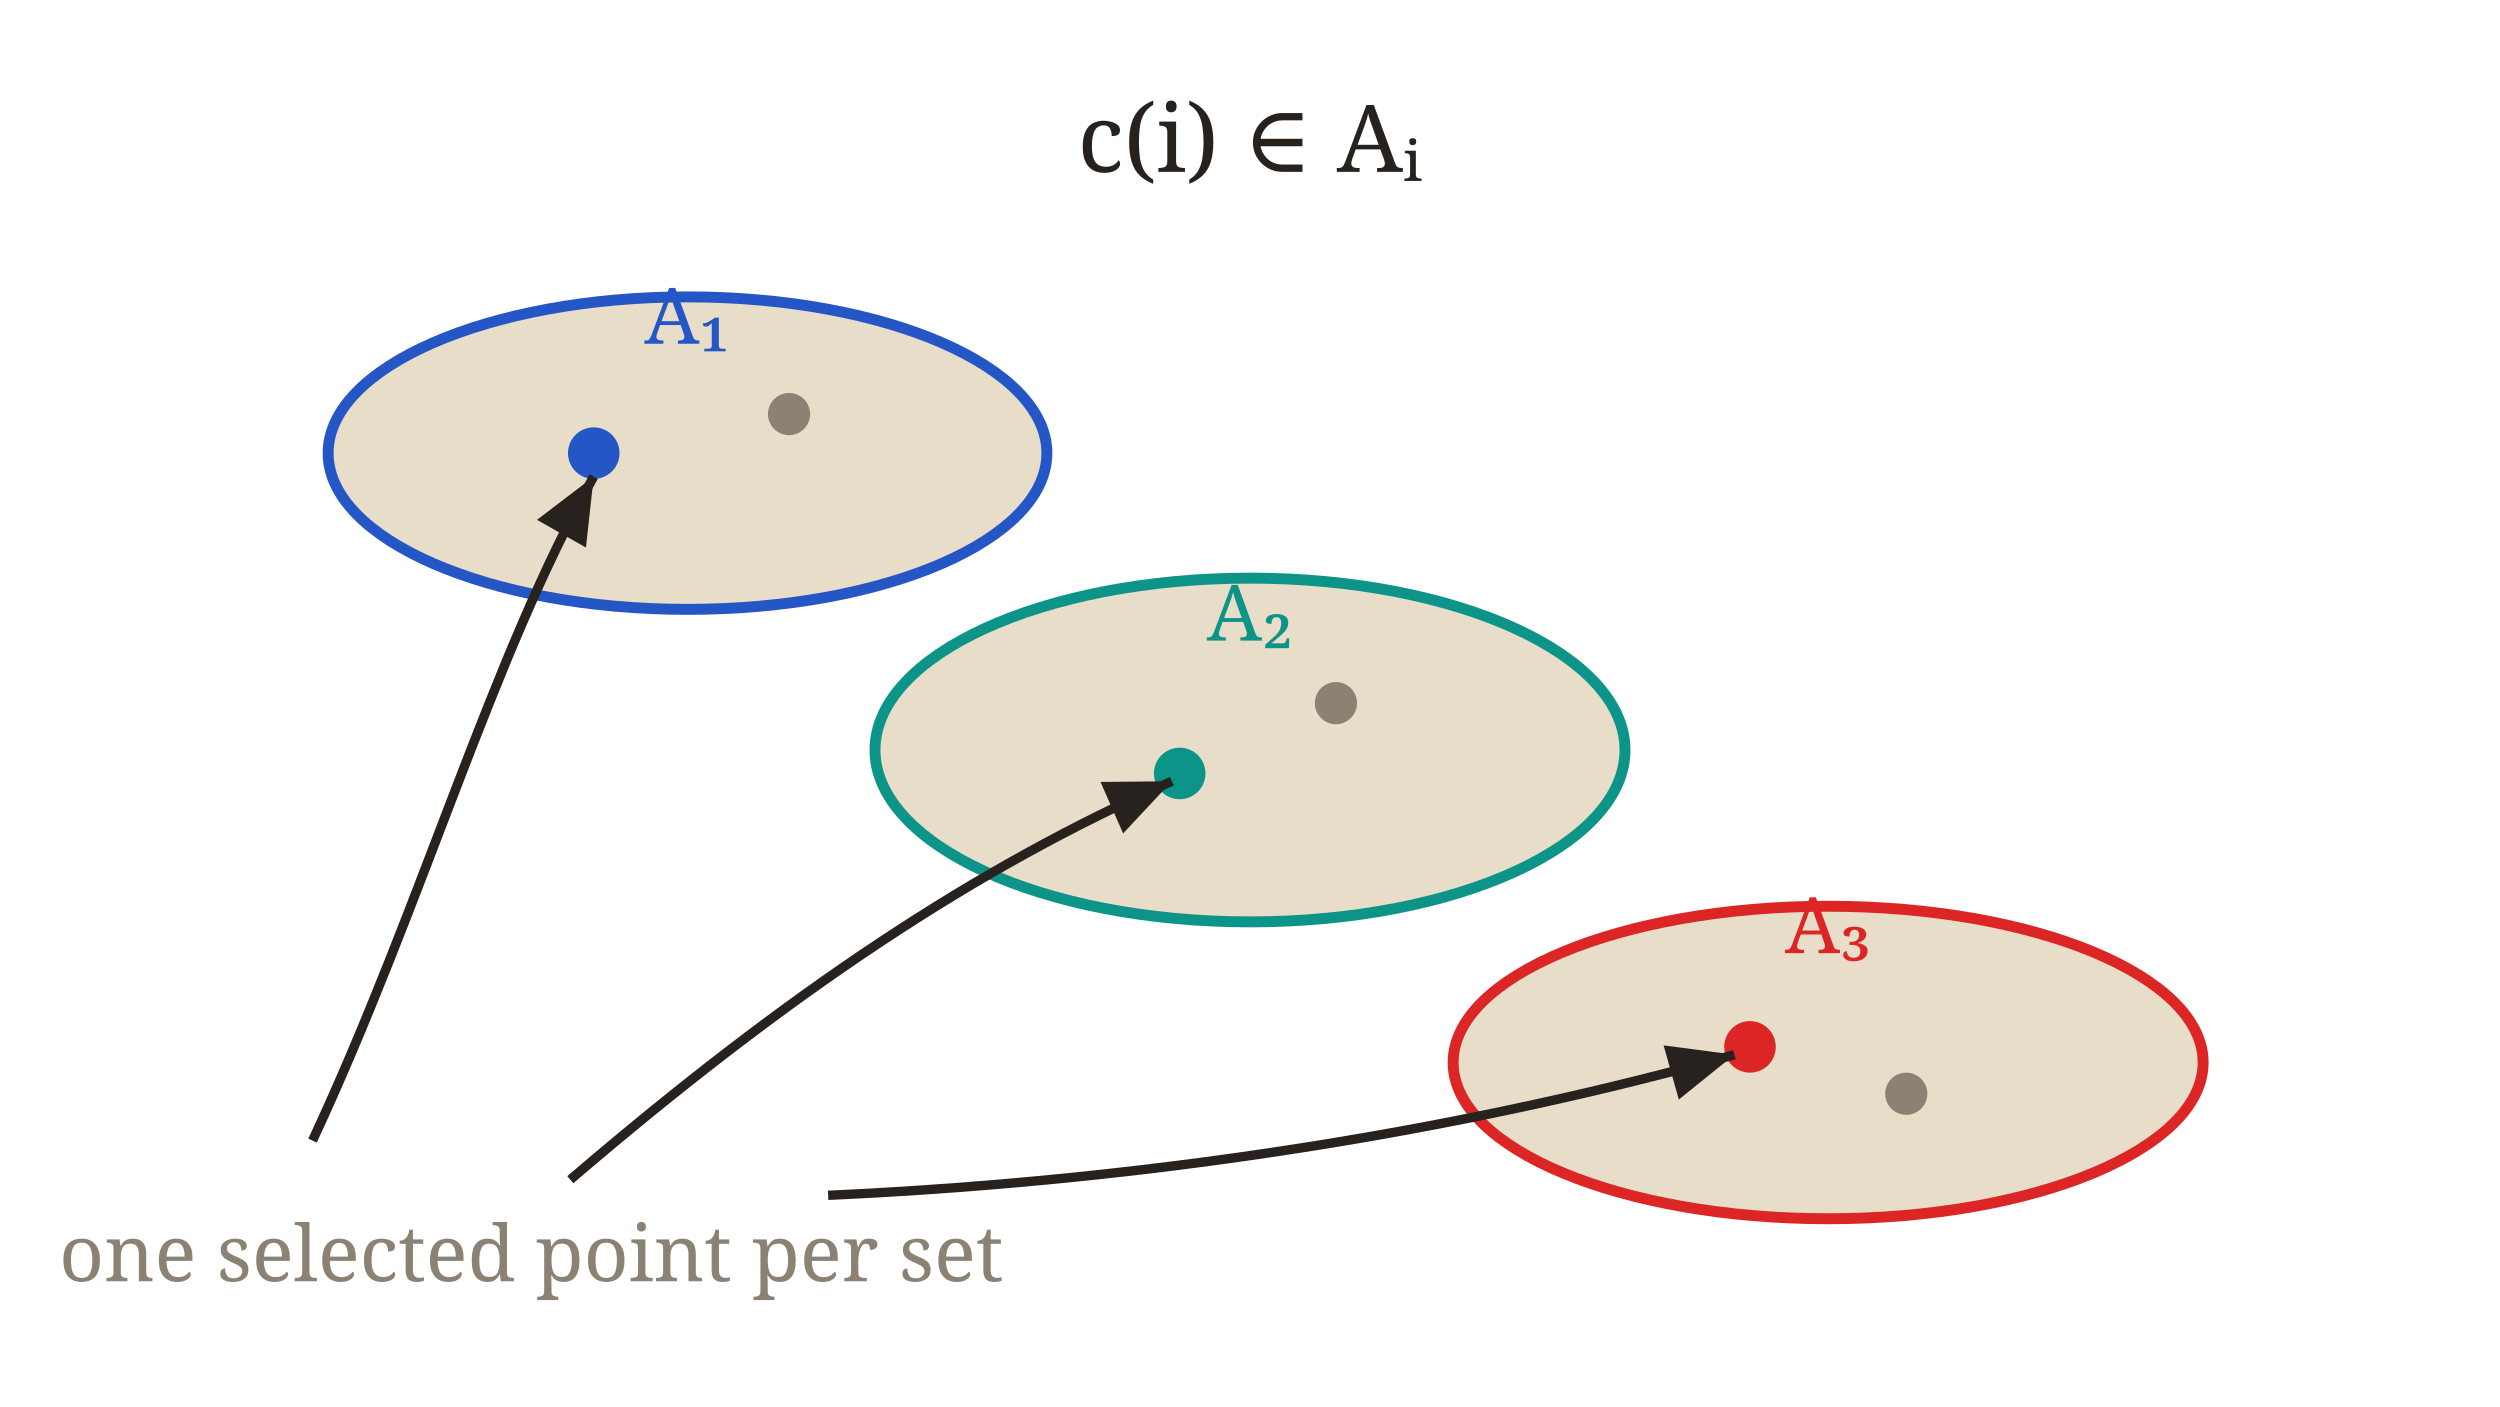
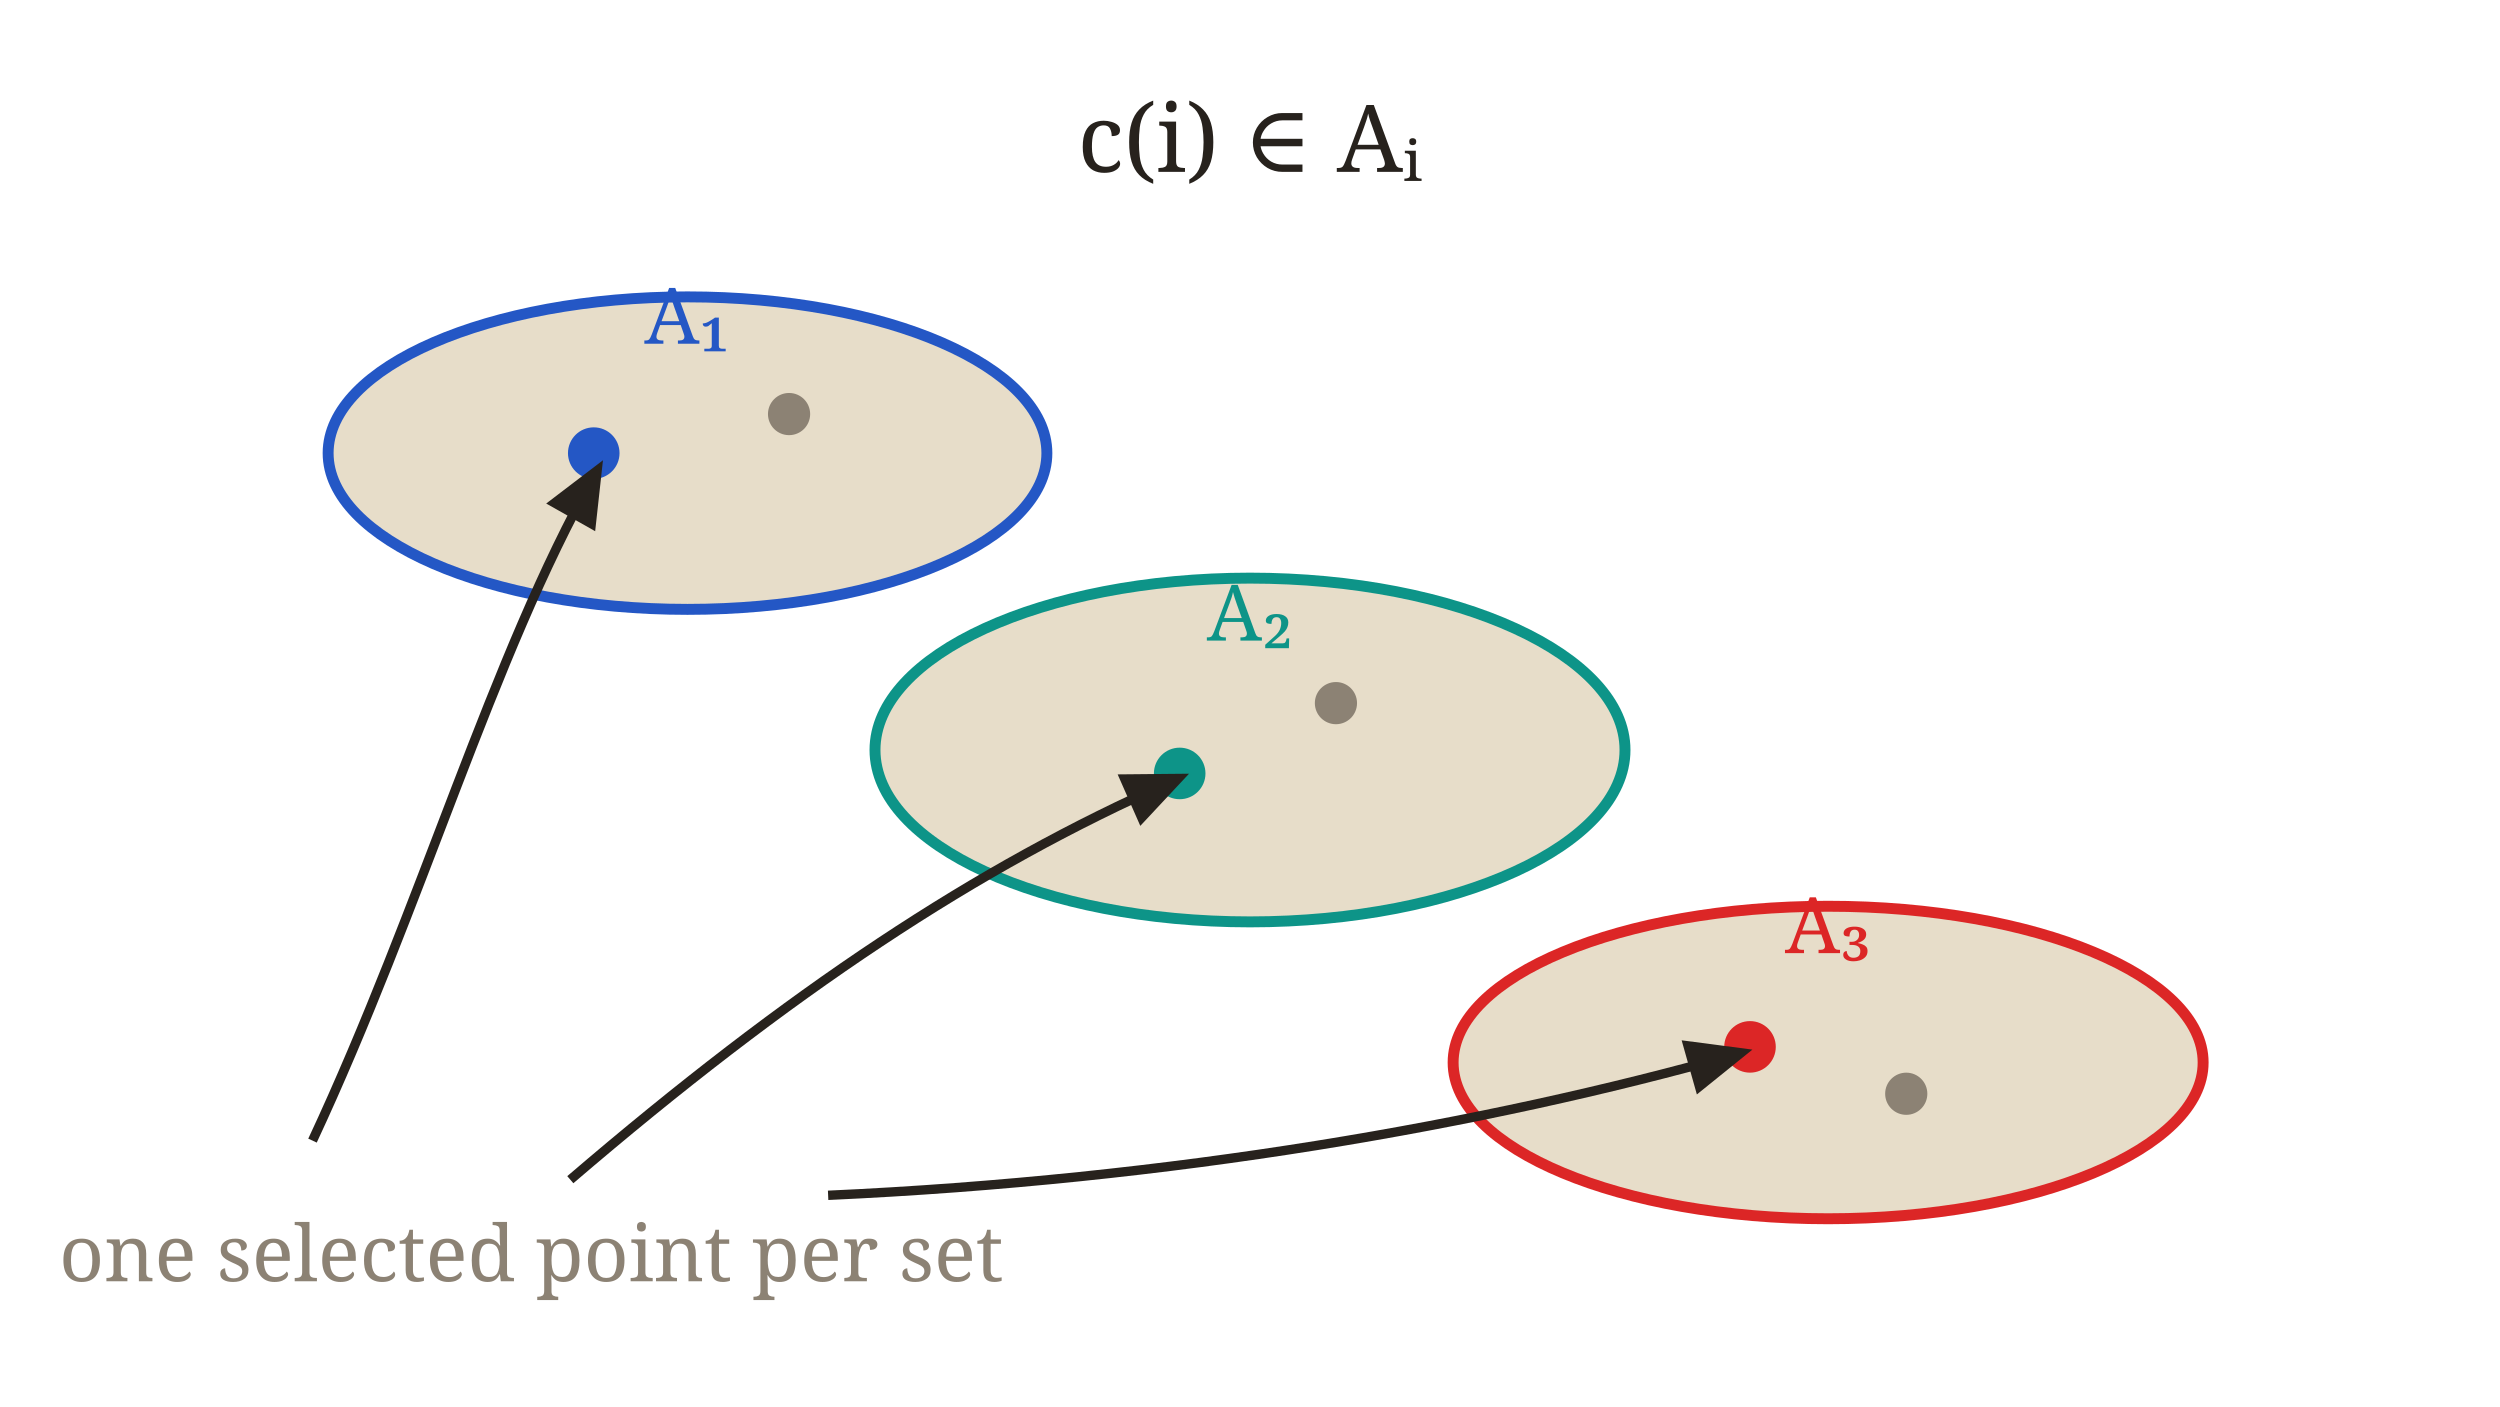
<svg xmlns="http://www.w3.org/2000/svg" viewBox="0 0 320 180" font-family="'Newsreader',Georgia,serif" role="img">
  <defs>
-     <marker id="arrow" markerWidth="9" markerHeight="9" refX="7" refY="3" orient="auto">
+     <marker id="arrow" markerWidth="8" markerHeight="8" refX="5" refY="3" orient="auto">
      <path d="M0,0 L7,3 L0,6 Z" fill="var(--dia-ink,#27221d)" />
    </marker>
  </defs>
  <text x="160" y="22" font-size="12" text-anchor="middle" fill="var(--dia-ink,#27221d)">c(i) ∈ Aᵢ</text>
  <ellipse cx="88" cy="58" rx="46" ry="20" fill="var(--dia-fill,#e7ddc9)" stroke="var(--dia-acc,#2457c5)" stroke-width="1.4" />
  <ellipse cx="160" cy="96" rx="48" ry="22" fill="var(--dia-fill,#e7ddc9)" stroke="var(--dia-acc2,#0d9488)" stroke-width="1.4" />
  <ellipse cx="234" cy="136" rx="48" ry="20" fill="var(--dia-fill,#e7ddc9)" stroke="var(--dia-boundary,#dc2626)" stroke-width="1.4" />
  <circle cx="76" cy="58" r="3.3" fill="var(--dia-acc,#2457c5)" />
  <circle cx="101" cy="53" r="2.7" fill="var(--dia-mut,#8c8274)" />
  <circle cx="151" cy="99" r="3.3" fill="var(--dia-acc2,#0d9488)" />
  <circle cx="171" cy="90" r="2.7" fill="var(--dia-mut,#8c8274)" />
  <circle cx="224" cy="134" r="3.3" fill="var(--dia-boundary,#dc2626)" />
  <circle cx="244" cy="140" r="2.7" fill="var(--dia-mut,#8c8274)" />
  <text x="88" y="44" font-size="10" text-anchor="middle" fill="var(--dia-acc,#2457c5)">A₁</text>
  <text x="160" y="82" font-size="10" text-anchor="middle" fill="var(--dia-acc2,#0d9488)">A₂</text>
  <text x="234" y="122" font-size="10" text-anchor="middle" fill="var(--dia-boundary,#dc2626)">A₃</text>
  <path d="M40,146 C54,116 63,84 76,61" fill="none" stroke="var(--dia-ink,#27221d)" stroke-width="1.2" marker-end="url(#arrow)" />
  <path d="M73,151 C101,127 125,111 150,100" fill="none" stroke="var(--dia-ink,#27221d)" stroke-width="1.2" marker-end="url(#arrow)" />
  <path d="M106,153 C150,151 190,144 222,135" fill="none" stroke="var(--dia-ink,#27221d)" stroke-width="1.2" marker-end="url(#arrow)" />
  <text x="68" y="164" font-size="10" text-anchor="middle" fill="var(--dia-mut,#8c8274)">one selected point per set</text>
</svg>
